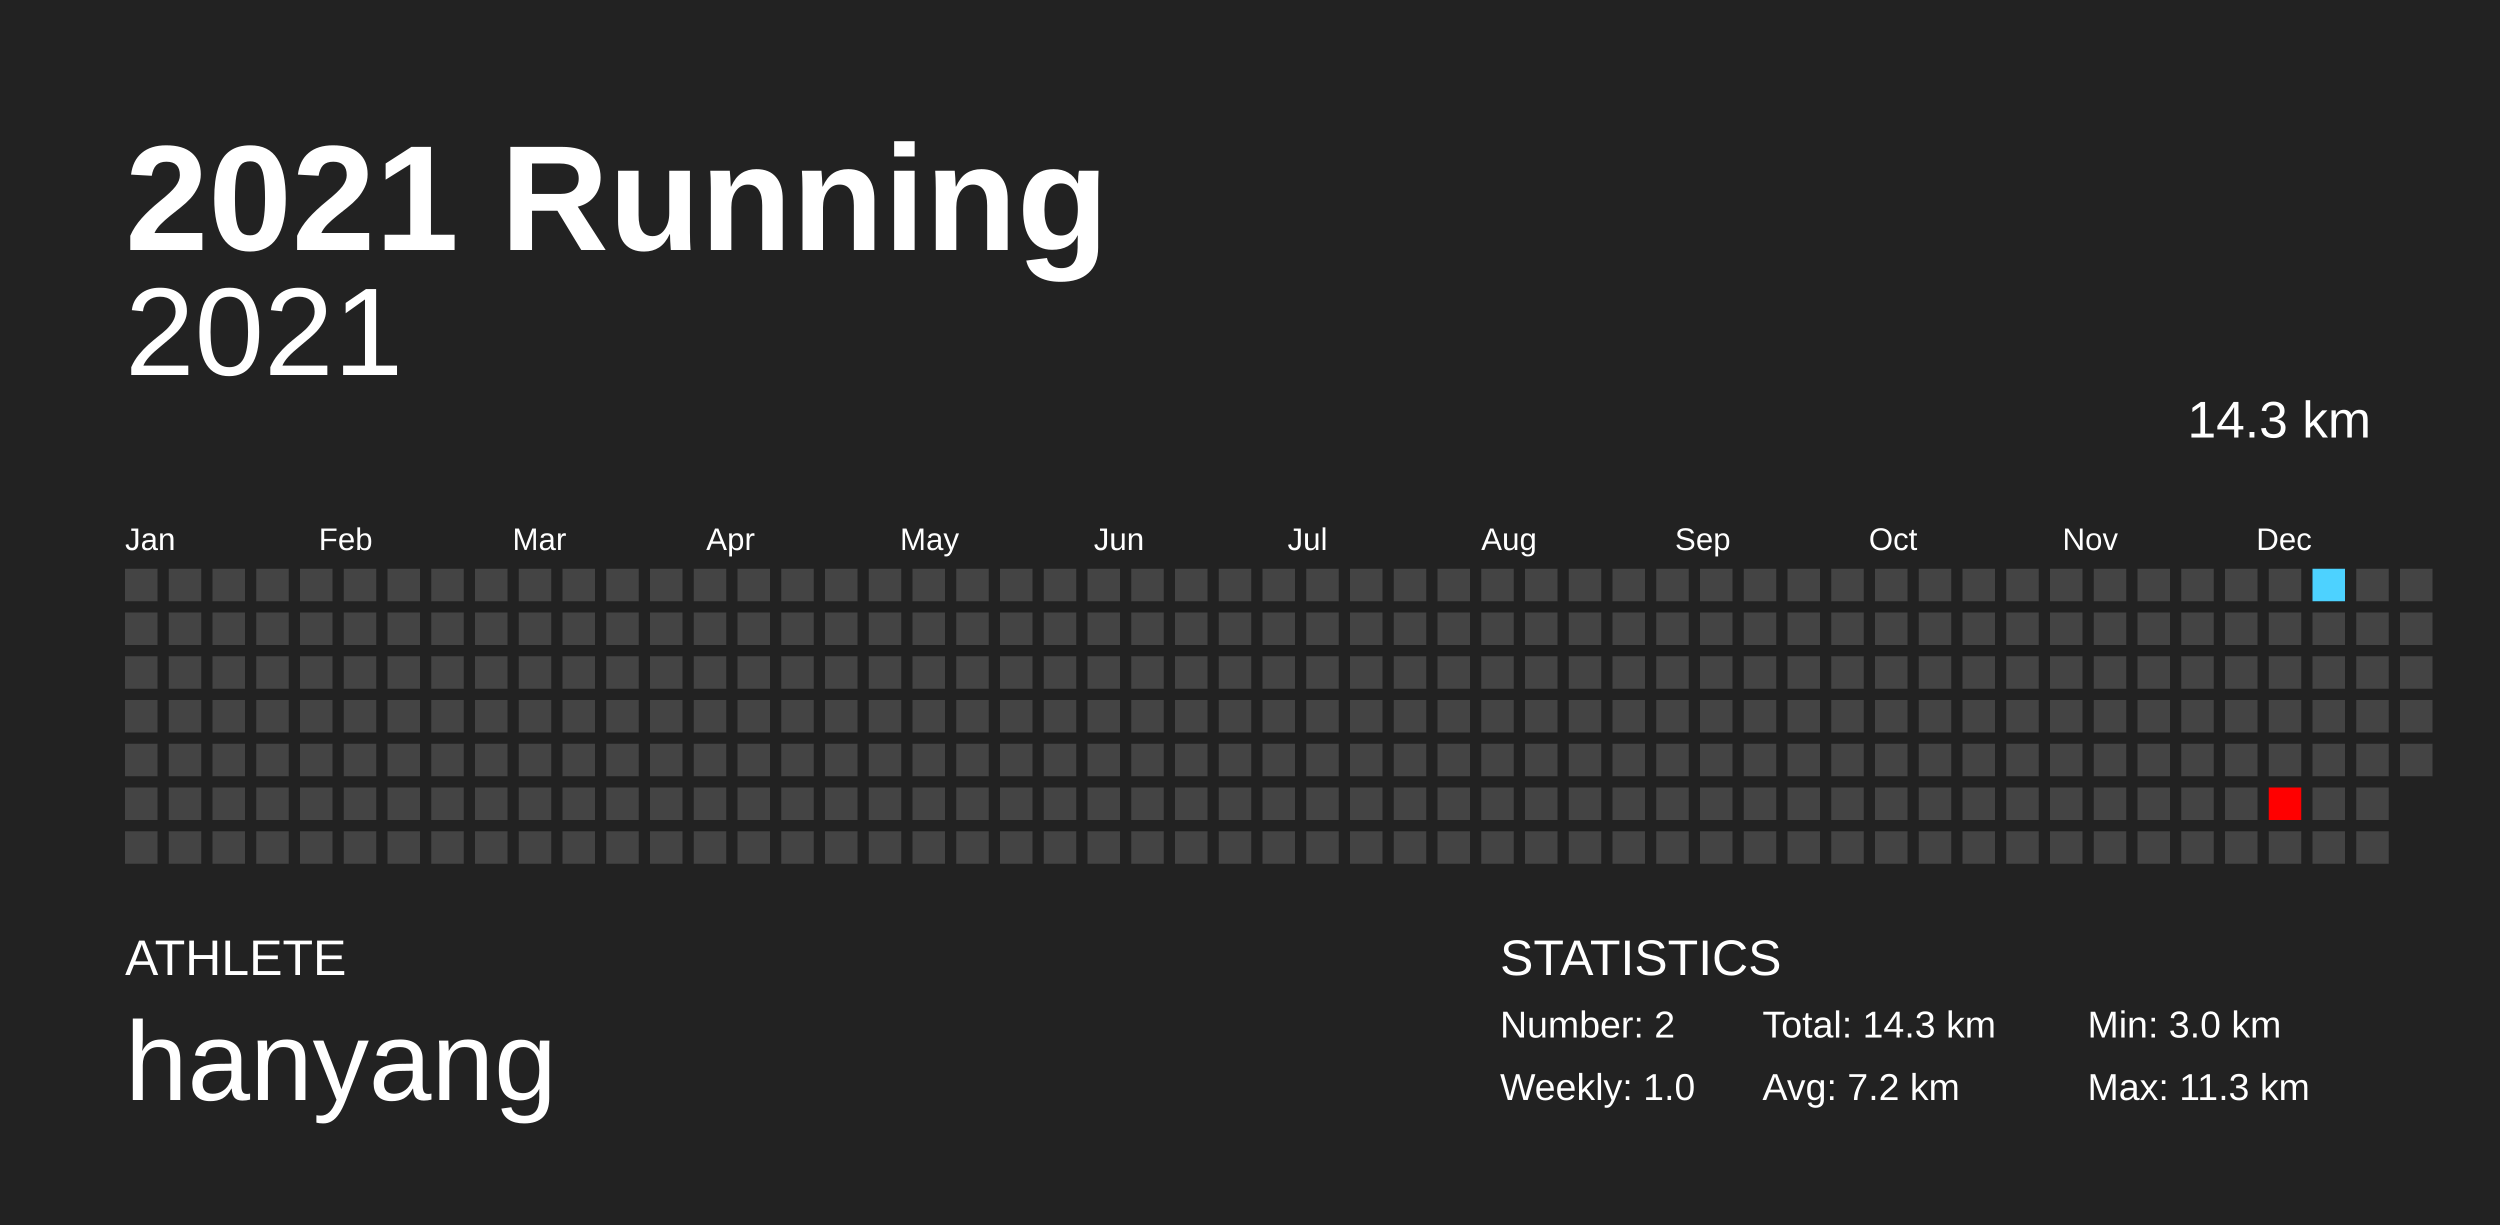
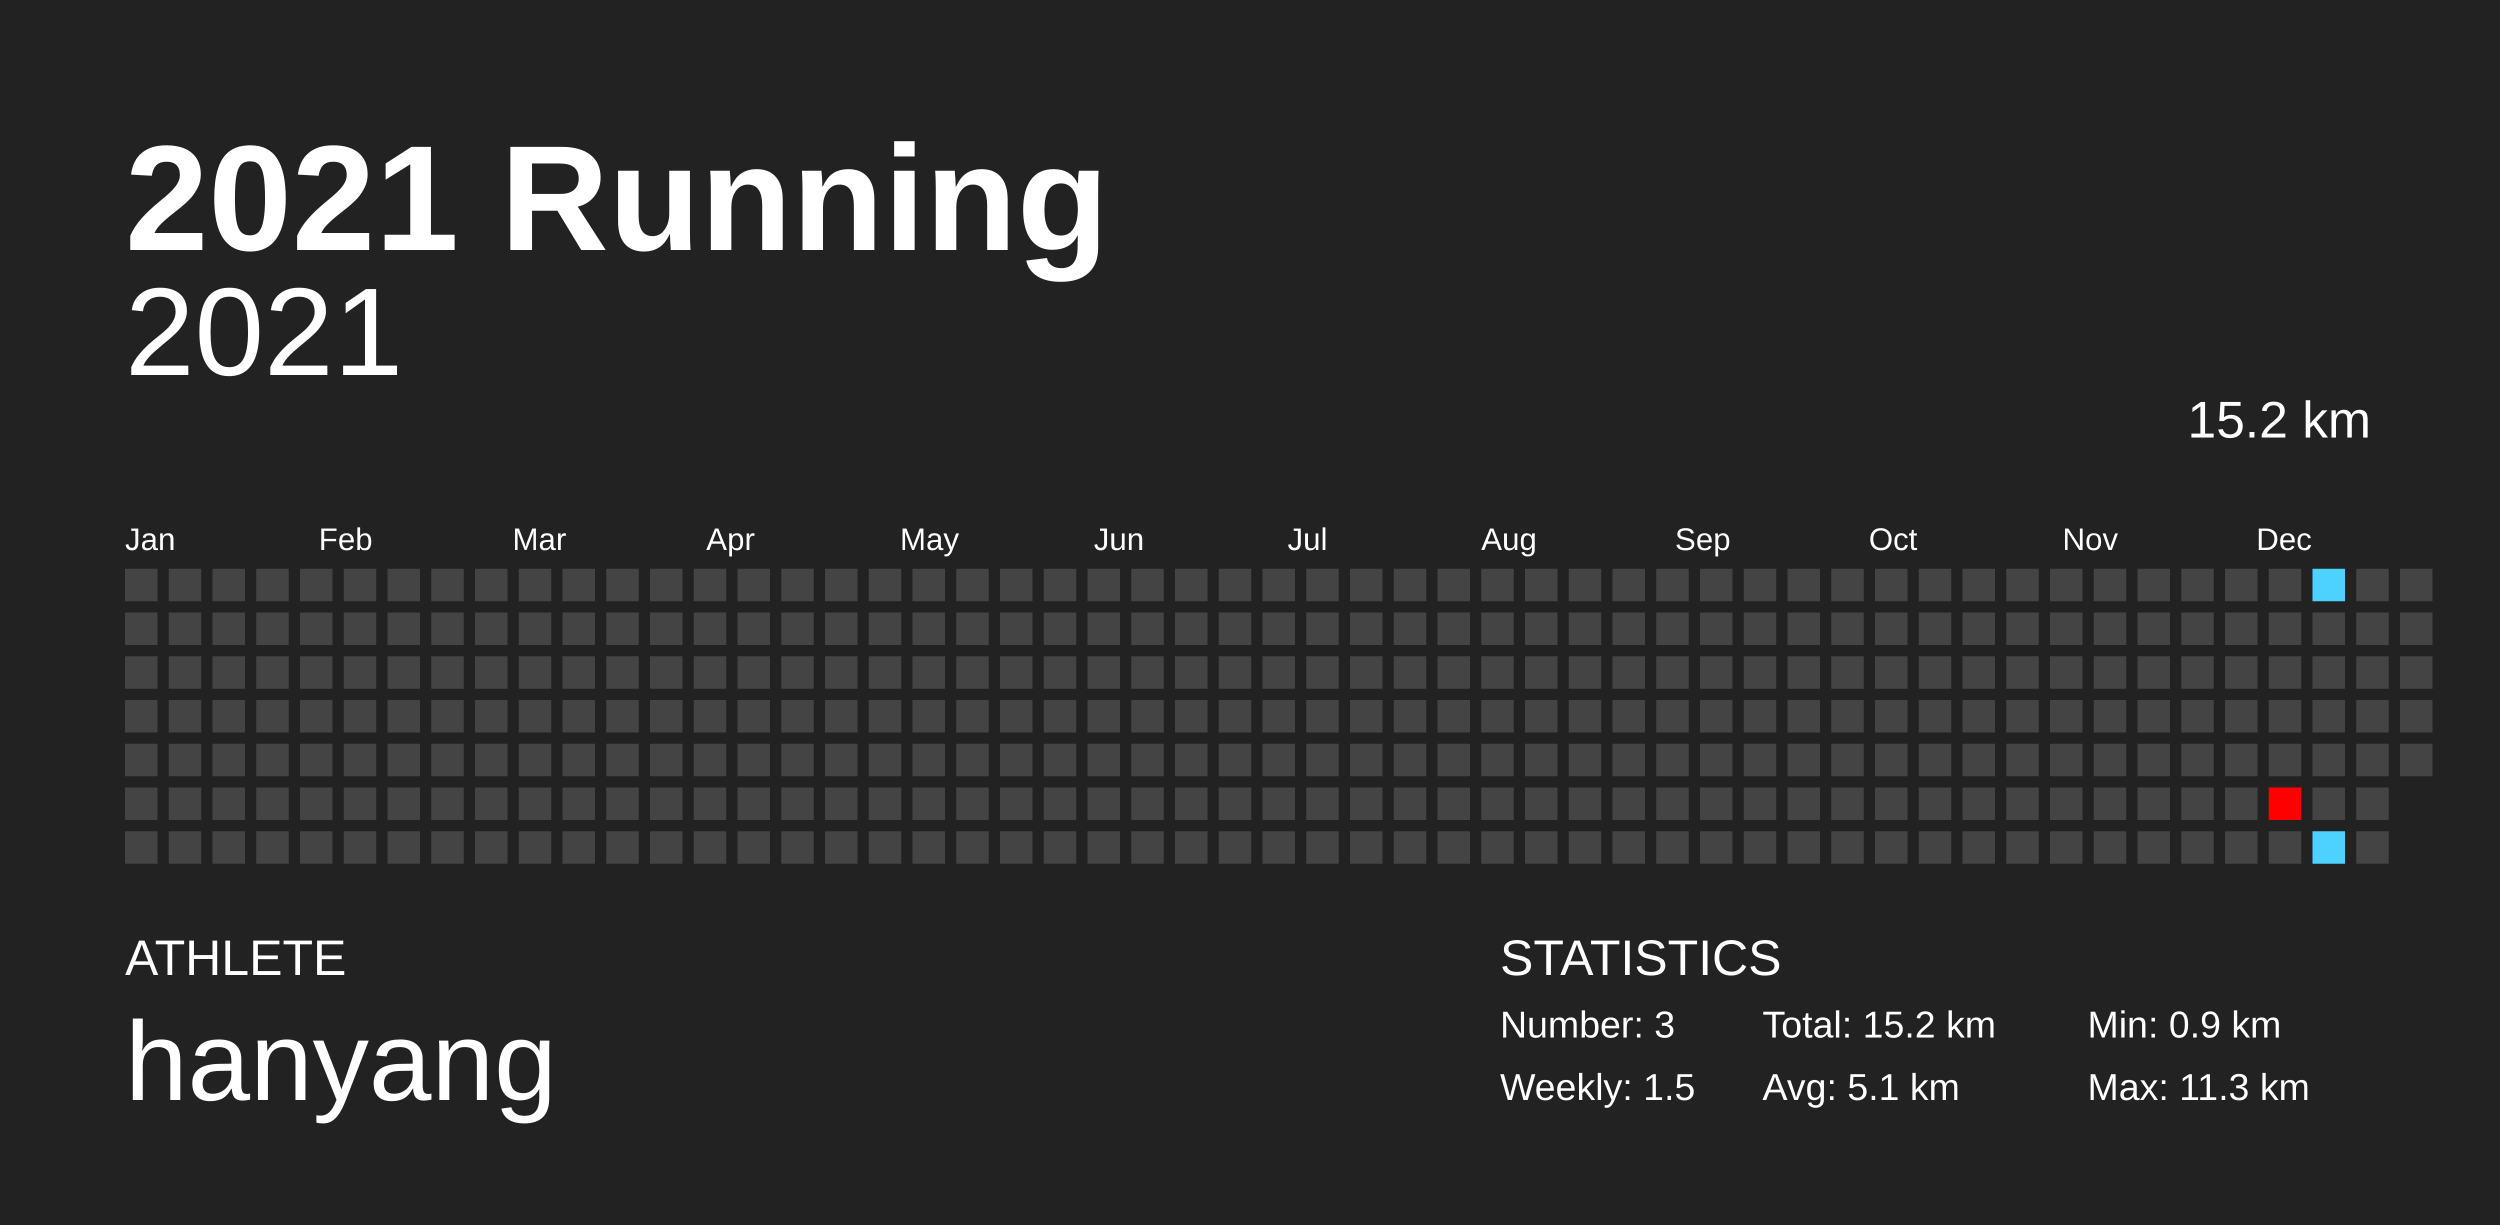
<svg xmlns="http://www.w3.org/2000/svg" baseProfile="full" height="98mm" version="1.1" viewBox="0,0,200,98" width="200mm">
  <defs />
  <rect fill="#222222" height="98" width="200" x="0" y="0" />
  <text fill="#FFFFFF" style="font-size:12px; font-family:Arial; font-weight:bold;" x="10" y="20">2021 Running</text>
  <text fill="#FFFFFF" style="font-size:4px; font-family:Arial" x="10" y="78">ATHLETE</text>
  <text fill="#FFFFFF" style="font-size:9px; font-family:Arial" x="10" y="88">hanyang</text>
  <text fill="#FFFFFF" style="font-size:4px; font-family:Arial" x="120" y="78">STATISTICS</text>
-   <text fill="#FFFFFF" style="font-size:3px; font-family:Arial" x="120" y="83">Number: 2</text>
-   <text fill="#FFFFFF" style="font-size:3px; font-family:Arial" x="120" y="88">Weekly: 1.0</text>
-   <text fill="#FFFFFF" style="font-size:3px; font-family:Arial" x="141" y="83">Total: 14.3 km</text>
-   <text fill="#FFFFFF" style="font-size:3px; font-family:Arial" x="141" y="88">Avg: 7.2 km</text>
-   <text fill="#FFFFFF" style="font-size:3px; font-family:Arial" x="167" y="83">Min: 3.0 km</text>
+   <text fill="#FFFFFF" style="font-size:3px; font-family:Arial" x="120" y="83">Number: 3</text>
+   <text fill="#FFFFFF" style="font-size:3px; font-family:Arial" x="120" y="88">Weekly: 1.5</text>
+   <text fill="#FFFFFF" style="font-size:3px; font-family:Arial" x="141" y="83">Total: 15.2 km</text>
+   <text fill="#FFFFFF" style="font-size:3px; font-family:Arial" x="141" y="88">Avg: 5.1 km</text>
+   <text fill="#FFFFFF" style="font-size:3px; font-family:Arial" x="167" y="83">Min: 0.9 km</text>
  <text fill="#FFFFFF" style="font-size:3px; font-family:Arial" x="167" y="88">Max: 11.3 km</text>
  <text alignment-baseline="hanging" fill="#FFFFFF" style="font-size:10.0px; font-family:Arial;" x="10" y="30">2021</text>
-   <text alignment-baseline="hanging" fill="#FFFFFF" style="font-size:4.125px; font-family:Arial;" x="175" y="35">14.3 km</text>
+   <text alignment-baseline="hanging" fill="#FFFFFF" style="font-size:4.125px; font-family:Arial;" x="175" y="35">15.2 km</text>
  <text fill="#FFFFFF" style="font-size:2.5px; font-family:Arial" x="10.0" y="44">Jan</text>
  <text fill="#FFFFFF" style="font-size:2.5px; font-family:Arial" x="25.5" y="44">Feb</text>
  <text fill="#FFFFFF" style="font-size:2.5px; font-family:Arial" x="41.0" y="44">Mar</text>
  <text fill="#FFFFFF" style="font-size:2.5px; font-family:Arial" x="56.5" y="44">Apr</text>
  <text fill="#FFFFFF" style="font-size:2.5px; font-family:Arial" x="72.0" y="44">May</text>
  <text fill="#FFFFFF" style="font-size:2.5px; font-family:Arial" x="87.5" y="44">Jun</text>
  <text fill="#FFFFFF" style="font-size:2.5px; font-family:Arial" x="103.0" y="44">Jul</text>
  <text fill="#FFFFFF" style="font-size:2.5px; font-family:Arial" x="118.5" y="44">Aug</text>
  <text fill="#FFFFFF" style="font-size:2.5px; font-family:Arial" x="134.0" y="44">Sep</text>
  <text fill="#FFFFFF" style="font-size:2.5px; font-family:Arial" x="149.5" y="44">Oct</text>
  <text fill="#FFFFFF" style="font-size:2.5px; font-family:Arial" x="165.0" y="44">Nov</text>
  <text fill="#FFFFFF" style="font-size:2.5px; font-family:Arial" x="180.5" y="44">Dec</text>
  <rect fill="#444444" height="2.6" width="2.6" x="10.0" y="45.5" />
  <rect fill="#444444" height="2.6" width="2.6" x="10.0" y="49.0" />
  <rect fill="#444444" height="2.6" width="2.6" x="10.0" y="52.5" />
  <rect fill="#444444" height="2.6" width="2.6" x="10.0" y="56.0" />
  <rect fill="#444444" height="2.6" width="2.6" x="10.0" y="59.5" />
  <rect fill="#444444" height="2.6" width="2.6" x="10.0" y="63.0" />
  <rect fill="#444444" height="2.6" width="2.6" x="10.0" y="66.5" />
  <rect fill="#444444" height="2.6" width="2.6" x="13.5" y="45.5" />
  <rect fill="#444444" height="2.6" width="2.6" x="13.5" y="49.0" />
  <rect fill="#444444" height="2.6" width="2.6" x="13.5" y="52.5" />
  <rect fill="#444444" height="2.6" width="2.6" x="13.5" y="56.0" />
  <rect fill="#444444" height="2.6" width="2.6" x="13.5" y="59.5" />
  <rect fill="#444444" height="2.6" width="2.6" x="13.5" y="63.0" />
  <rect fill="#444444" height="2.6" width="2.6" x="13.5" y="66.5" />
  <rect fill="#444444" height="2.6" width="2.6" x="17.0" y="45.5" />
  <rect fill="#444444" height="2.6" width="2.6" x="17.0" y="49.0" />
  <rect fill="#444444" height="2.6" width="2.6" x="17.0" y="52.5" />
  <rect fill="#444444" height="2.6" width="2.6" x="17.0" y="56.0" />
  <rect fill="#444444" height="2.6" width="2.6" x="17.0" y="59.5" />
  <rect fill="#444444" height="2.6" width="2.6" x="17.0" y="63.0" />
  <rect fill="#444444" height="2.6" width="2.6" x="17.0" y="66.5" />
  <rect fill="#444444" height="2.6" width="2.6" x="20.5" y="45.5" />
  <rect fill="#444444" height="2.6" width="2.6" x="20.5" y="49.0" />
  <rect fill="#444444" height="2.6" width="2.6" x="20.5" y="52.5" />
  <rect fill="#444444" height="2.6" width="2.6" x="20.5" y="56.0" />
  <rect fill="#444444" height="2.6" width="2.6" x="20.5" y="59.5" />
  <rect fill="#444444" height="2.6" width="2.6" x="20.5" y="63.0" />
  <rect fill="#444444" height="2.6" width="2.6" x="20.5" y="66.5" />
  <rect fill="#444444" height="2.6" width="2.6" x="24.0" y="45.5" />
  <rect fill="#444444" height="2.6" width="2.6" x="24.0" y="49.0" />
  <rect fill="#444444" height="2.6" width="2.6" x="24.0" y="52.5" />
  <rect fill="#444444" height="2.6" width="2.6" x="24.0" y="56.0" />
  <rect fill="#444444" height="2.6" width="2.6" x="24.0" y="59.5" />
  <rect fill="#444444" height="2.6" width="2.6" x="24.0" y="63.0" />
  <rect fill="#444444" height="2.6" width="2.6" x="24.0" y="66.5" />
  <rect fill="#444444" height="2.6" width="2.6" x="27.5" y="45.5" />
  <rect fill="#444444" height="2.6" width="2.6" x="27.5" y="49.0" />
  <rect fill="#444444" height="2.6" width="2.6" x="27.5" y="52.5" />
  <rect fill="#444444" height="2.6" width="2.6" x="27.5" y="56.0" />
  <rect fill="#444444" height="2.6" width="2.6" x="27.5" y="59.5" />
  <rect fill="#444444" height="2.6" width="2.6" x="27.5" y="63.0" />
  <rect fill="#444444" height="2.6" width="2.6" x="27.5" y="66.5" />
  <rect fill="#444444" height="2.6" width="2.6" x="31.0" y="45.5" />
  <rect fill="#444444" height="2.6" width="2.6" x="31.0" y="49.0" />
  <rect fill="#444444" height="2.6" width="2.6" x="31.0" y="52.5" />
  <rect fill="#444444" height="2.6" width="2.6" x="31.0" y="56.0" />
  <rect fill="#444444" height="2.6" width="2.6" x="31.0" y="59.5" />
  <rect fill="#444444" height="2.6" width="2.6" x="31.0" y="63.0" />
  <rect fill="#444444" height="2.6" width="2.6" x="31.0" y="66.5" />
  <rect fill="#444444" height="2.6" width="2.6" x="34.5" y="45.5" />
  <rect fill="#444444" height="2.6" width="2.6" x="34.5" y="49.0" />
  <rect fill="#444444" height="2.6" width="2.6" x="34.5" y="52.5" />
  <rect fill="#444444" height="2.6" width="2.6" x="34.5" y="56.0" />
  <rect fill="#444444" height="2.6" width="2.6" x="34.5" y="59.5" />
  <rect fill="#444444" height="2.6" width="2.6" x="34.5" y="63.0" />
  <rect fill="#444444" height="2.6" width="2.6" x="34.5" y="66.5" />
  <rect fill="#444444" height="2.6" width="2.6" x="38.0" y="45.5" />
  <rect fill="#444444" height="2.6" width="2.6" x="38.0" y="49.0" />
  <rect fill="#444444" height="2.6" width="2.6" x="38.0" y="52.5" />
  <rect fill="#444444" height="2.6" width="2.6" x="38.0" y="56.0" />
  <rect fill="#444444" height="2.6" width="2.6" x="38.0" y="59.5" />
  <rect fill="#444444" height="2.6" width="2.6" x="38.0" y="63.0" />
  <rect fill="#444444" height="2.6" width="2.6" x="38.0" y="66.5" />
  <rect fill="#444444" height="2.6" width="2.6" x="41.5" y="45.5" />
  <rect fill="#444444" height="2.6" width="2.6" x="41.5" y="49.0" />
  <rect fill="#444444" height="2.6" width="2.6" x="41.5" y="52.5" />
  <rect fill="#444444" height="2.6" width="2.6" x="41.5" y="56.0" />
  <rect fill="#444444" height="2.6" width="2.6" x="41.5" y="59.5" />
  <rect fill="#444444" height="2.6" width="2.6" x="41.5" y="63.0" />
  <rect fill="#444444" height="2.6" width="2.6" x="41.5" y="66.5" />
  <rect fill="#444444" height="2.6" width="2.6" x="45.0" y="45.5" />
  <rect fill="#444444" height="2.6" width="2.6" x="45.0" y="49.0" />
  <rect fill="#444444" height="2.6" width="2.6" x="45.0" y="52.5" />
  <rect fill="#444444" height="2.6" width="2.6" x="45.0" y="56.0" />
  <rect fill="#444444" height="2.6" width="2.6" x="45.0" y="59.5" />
  <rect fill="#444444" height="2.6" width="2.6" x="45.0" y="63.0" />
  <rect fill="#444444" height="2.6" width="2.6" x="45.0" y="66.5" />
  <rect fill="#444444" height="2.6" width="2.6" x="48.5" y="45.5" />
  <rect fill="#444444" height="2.6" width="2.6" x="48.5" y="49.0" />
  <rect fill="#444444" height="2.6" width="2.6" x="48.5" y="52.5" />
  <rect fill="#444444" height="2.6" width="2.6" x="48.5" y="56.0" />
  <rect fill="#444444" height="2.6" width="2.6" x="48.5" y="59.5" />
  <rect fill="#444444" height="2.6" width="2.6" x="48.5" y="63.0" />
  <rect fill="#444444" height="2.6" width="2.6" x="48.5" y="66.5" />
  <rect fill="#444444" height="2.6" width="2.6" x="52.0" y="45.5" />
  <rect fill="#444444" height="2.6" width="2.6" x="52.0" y="49.0" />
  <rect fill="#444444" height="2.6" width="2.6" x="52.0" y="52.5" />
  <rect fill="#444444" height="2.6" width="2.6" x="52.0" y="56.0" />
  <rect fill="#444444" height="2.6" width="2.6" x="52.0" y="59.5" />
  <rect fill="#444444" height="2.6" width="2.6" x="52.0" y="63.0" />
  <rect fill="#444444" height="2.6" width="2.6" x="52.0" y="66.5" />
  <rect fill="#444444" height="2.6" width="2.6" x="55.5" y="45.5" />
  <rect fill="#444444" height="2.6" width="2.6" x="55.5" y="49.0" />
  <rect fill="#444444" height="2.6" width="2.6" x="55.5" y="52.5" />
  <rect fill="#444444" height="2.6" width="2.6" x="55.5" y="56.0" />
  <rect fill="#444444" height="2.6" width="2.6" x="55.5" y="59.5" />
  <rect fill="#444444" height="2.6" width="2.6" x="55.5" y="63.0" />
  <rect fill="#444444" height="2.6" width="2.6" x="55.5" y="66.5" />
  <rect fill="#444444" height="2.6" width="2.6" x="59.0" y="45.5" />
  <rect fill="#444444" height="2.6" width="2.6" x="59.0" y="49.0" />
  <rect fill="#444444" height="2.6" width="2.6" x="59.0" y="52.5" />
  <rect fill="#444444" height="2.6" width="2.6" x="59.0" y="56.0" />
  <rect fill="#444444" height="2.6" width="2.6" x="59.0" y="59.5" />
  <rect fill="#444444" height="2.6" width="2.6" x="59.0" y="63.0" />
  <rect fill="#444444" height="2.6" width="2.6" x="59.0" y="66.5" />
  <rect fill="#444444" height="2.6" width="2.6" x="62.5" y="45.5" />
  <rect fill="#444444" height="2.6" width="2.6" x="62.5" y="49.0" />
  <rect fill="#444444" height="2.6" width="2.6" x="62.5" y="52.5" />
  <rect fill="#444444" height="2.6" width="2.6" x="62.5" y="56.0" />
  <rect fill="#444444" height="2.6" width="2.6" x="62.5" y="59.5" />
  <rect fill="#444444" height="2.6" width="2.6" x="62.5" y="63.0" />
  <rect fill="#444444" height="2.6" width="2.6" x="62.5" y="66.5" />
  <rect fill="#444444" height="2.6" width="2.6" x="66.0" y="45.5" />
  <rect fill="#444444" height="2.6" width="2.6" x="66.0" y="49.0" />
  <rect fill="#444444" height="2.6" width="2.6" x="66.0" y="52.5" />
  <rect fill="#444444" height="2.6" width="2.6" x="66.0" y="56.0" />
  <rect fill="#444444" height="2.6" width="2.6" x="66.0" y="59.5" />
  <rect fill="#444444" height="2.6" width="2.6" x="66.0" y="63.0" />
  <rect fill="#444444" height="2.6" width="2.6" x="66.0" y="66.5" />
  <rect fill="#444444" height="2.6" width="2.6" x="69.5" y="45.5" />
  <rect fill="#444444" height="2.6" width="2.6" x="69.5" y="49.0" />
  <rect fill="#444444" height="2.6" width="2.6" x="69.5" y="52.5" />
  <rect fill="#444444" height="2.6" width="2.6" x="69.5" y="56.0" />
  <rect fill="#444444" height="2.6" width="2.6" x="69.5" y="59.5" />
  <rect fill="#444444" height="2.6" width="2.6" x="69.5" y="63.0" />
  <rect fill="#444444" height="2.6" width="2.6" x="69.5" y="66.5" />
  <rect fill="#444444" height="2.6" width="2.6" x="73.0" y="45.5" />
  <rect fill="#444444" height="2.6" width="2.6" x="73.0" y="49.0" />
  <rect fill="#444444" height="2.6" width="2.6" x="73.0" y="52.5" />
  <rect fill="#444444" height="2.6" width="2.6" x="73.0" y="56.0" />
  <rect fill="#444444" height="2.6" width="2.6" x="73.0" y="59.5" />
  <rect fill="#444444" height="2.6" width="2.6" x="73.0" y="63.0" />
  <rect fill="#444444" height="2.6" width="2.6" x="73.0" y="66.5" />
  <rect fill="#444444" height="2.6" width="2.6" x="76.5" y="45.5" />
  <rect fill="#444444" height="2.6" width="2.6" x="76.5" y="49.0" />
  <rect fill="#444444" height="2.6" width="2.6" x="76.5" y="52.5" />
  <rect fill="#444444" height="2.6" width="2.6" x="76.5" y="56.0" />
  <rect fill="#444444" height="2.6" width="2.6" x="76.5" y="59.5" />
  <rect fill="#444444" height="2.6" width="2.6" x="76.5" y="63.0" />
  <rect fill="#444444" height="2.6" width="2.6" x="76.5" y="66.5" />
  <rect fill="#444444" height="2.6" width="2.6" x="80.0" y="45.5" />
  <rect fill="#444444" height="2.6" width="2.6" x="80.0" y="49.0" />
  <rect fill="#444444" height="2.6" width="2.6" x="80.0" y="52.5" />
  <rect fill="#444444" height="2.6" width="2.6" x="80.0" y="56.0" />
  <rect fill="#444444" height="2.6" width="2.6" x="80.0" y="59.5" />
  <rect fill="#444444" height="2.6" width="2.6" x="80.0" y="63.0" />
  <rect fill="#444444" height="2.6" width="2.6" x="80.0" y="66.5" />
  <rect fill="#444444" height="2.6" width="2.6" x="83.5" y="45.5" />
  <rect fill="#444444" height="2.6" width="2.6" x="83.5" y="49.0" />
  <rect fill="#444444" height="2.6" width="2.6" x="83.5" y="52.5" />
  <rect fill="#444444" height="2.6" width="2.6" x="83.5" y="56.0" />
  <rect fill="#444444" height="2.6" width="2.6" x="83.5" y="59.5" />
  <rect fill="#444444" height="2.6" width="2.6" x="83.5" y="63.0" />
  <rect fill="#444444" height="2.6" width="2.6" x="83.5" y="66.5" />
  <rect fill="#444444" height="2.6" width="2.6" x="87.0" y="45.5" />
  <rect fill="#444444" height="2.6" width="2.6" x="87.0" y="49.0" />
  <rect fill="#444444" height="2.6" width="2.6" x="87.0" y="52.5" />
  <rect fill="#444444" height="2.6" width="2.6" x="87.0" y="56.0" />
  <rect fill="#444444" height="2.6" width="2.6" x="87.0" y="59.5" />
  <rect fill="#444444" height="2.6" width="2.6" x="87.0" y="63.0" />
  <rect fill="#444444" height="2.6" width="2.6" x="87.0" y="66.5" />
  <rect fill="#444444" height="2.6" width="2.6" x="90.5" y="45.5" />
  <rect fill="#444444" height="2.6" width="2.6" x="90.5" y="49.0" />
  <rect fill="#444444" height="2.6" width="2.6" x="90.5" y="52.5" />
  <rect fill="#444444" height="2.6" width="2.6" x="90.5" y="56.0" />
  <rect fill="#444444" height="2.6" width="2.6" x="90.5" y="59.5" />
  <rect fill="#444444" height="2.6" width="2.6" x="90.5" y="63.0" />
  <rect fill="#444444" height="2.6" width="2.6" x="90.5" y="66.5" />
  <rect fill="#444444" height="2.6" width="2.6" x="94.0" y="45.5" />
  <rect fill="#444444" height="2.6" width="2.6" x="94.0" y="49.0" />
  <rect fill="#444444" height="2.6" width="2.6" x="94.0" y="52.5" />
  <rect fill="#444444" height="2.6" width="2.6" x="94.0" y="56.0" />
  <rect fill="#444444" height="2.6" width="2.6" x="94.0" y="59.5" />
  <rect fill="#444444" height="2.6" width="2.6" x="94.0" y="63.0" />
  <rect fill="#444444" height="2.6" width="2.6" x="94.0" y="66.5" />
  <rect fill="#444444" height="2.6" width="2.6" x="97.5" y="45.5" />
  <rect fill="#444444" height="2.6" width="2.6" x="97.5" y="49.0" />
  <rect fill="#444444" height="2.6" width="2.6" x="97.5" y="52.5" />
  <rect fill="#444444" height="2.6" width="2.6" x="97.5" y="56.0" />
  <rect fill="#444444" height="2.6" width="2.6" x="97.5" y="59.5" />
  <rect fill="#444444" height="2.6" width="2.6" x="97.5" y="63.0" />
  <rect fill="#444444" height="2.6" width="2.6" x="97.5" y="66.5" />
  <rect fill="#444444" height="2.6" width="2.6" x="101.0" y="45.5" />
  <rect fill="#444444" height="2.6" width="2.6" x="101.0" y="49.0" />
  <rect fill="#444444" height="2.6" width="2.6" x="101.0" y="52.5" />
  <rect fill="#444444" height="2.6" width="2.6" x="101.0" y="56.0" />
  <rect fill="#444444" height="2.6" width="2.6" x="101.0" y="59.5" />
  <rect fill="#444444" height="2.6" width="2.6" x="101.0" y="63.0" />
  <rect fill="#444444" height="2.6" width="2.6" x="101.0" y="66.5" />
  <rect fill="#444444" height="2.6" width="2.6" x="104.5" y="45.5" />
  <rect fill="#444444" height="2.6" width="2.6" x="104.5" y="49.0" />
  <rect fill="#444444" height="2.6" width="2.6" x="104.5" y="52.5" />
  <rect fill="#444444" height="2.6" width="2.6" x="104.5" y="56.0" />
  <rect fill="#444444" height="2.6" width="2.6" x="104.5" y="59.5" />
  <rect fill="#444444" height="2.6" width="2.6" x="104.5" y="63.0" />
  <rect fill="#444444" height="2.6" width="2.6" x="104.5" y="66.5" />
  <rect fill="#444444" height="2.6" width="2.6" x="108.0" y="45.5" />
  <rect fill="#444444" height="2.6" width="2.6" x="108.0" y="49.0" />
  <rect fill="#444444" height="2.6" width="2.6" x="108.0" y="52.5" />
  <rect fill="#444444" height="2.6" width="2.6" x="108.0" y="56.0" />
  <rect fill="#444444" height="2.6" width="2.6" x="108.0" y="59.5" />
  <rect fill="#444444" height="2.6" width="2.6" x="108.0" y="63.0" />
  <rect fill="#444444" height="2.6" width="2.6" x="108.0" y="66.5" />
  <rect fill="#444444" height="2.6" width="2.6" x="111.5" y="45.5" />
  <rect fill="#444444" height="2.6" width="2.6" x="111.5" y="49.0" />
  <rect fill="#444444" height="2.6" width="2.6" x="111.5" y="52.5" />
  <rect fill="#444444" height="2.6" width="2.6" x="111.5" y="56.0" />
  <rect fill="#444444" height="2.6" width="2.6" x="111.5" y="59.5" />
  <rect fill="#444444" height="2.6" width="2.6" x="111.5" y="63.0" />
  <rect fill="#444444" height="2.6" width="2.6" x="111.5" y="66.5" />
  <rect fill="#444444" height="2.6" width="2.6" x="115.0" y="45.5" />
  <rect fill="#444444" height="2.6" width="2.6" x="115.0" y="49.0" />
  <rect fill="#444444" height="2.6" width="2.6" x="115.0" y="52.5" />
  <rect fill="#444444" height="2.6" width="2.6" x="115.0" y="56.0" />
  <rect fill="#444444" height="2.6" width="2.6" x="115.0" y="59.5" />
  <rect fill="#444444" height="2.6" width="2.6" x="115.0" y="63.0" />
  <rect fill="#444444" height="2.6" width="2.6" x="115.0" y="66.5" />
  <rect fill="#444444" height="2.6" width="2.6" x="118.5" y="45.5" />
  <rect fill="#444444" height="2.6" width="2.6" x="118.5" y="49.0" />
  <rect fill="#444444" height="2.6" width="2.6" x="118.5" y="52.5" />
  <rect fill="#444444" height="2.6" width="2.6" x="118.5" y="56.0" />
  <rect fill="#444444" height="2.6" width="2.6" x="118.5" y="59.5" />
  <rect fill="#444444" height="2.6" width="2.6" x="118.5" y="63.0" />
  <rect fill="#444444" height="2.6" width="2.6" x="118.5" y="66.5" />
  <rect fill="#444444" height="2.6" width="2.6" x="122.0" y="45.5" />
  <rect fill="#444444" height="2.6" width="2.6" x="122.0" y="49.0" />
  <rect fill="#444444" height="2.6" width="2.6" x="122.0" y="52.5" />
  <rect fill="#444444" height="2.6" width="2.6" x="122.0" y="56.0" />
  <rect fill="#444444" height="2.6" width="2.6" x="122.0" y="59.5" />
  <rect fill="#444444" height="2.6" width="2.6" x="122.0" y="63.0" />
  <rect fill="#444444" height="2.6" width="2.6" x="122.0" y="66.5" />
  <rect fill="#444444" height="2.6" width="2.6" x="125.5" y="45.5" />
  <rect fill="#444444" height="2.6" width="2.6" x="125.5" y="49.0" />
  <rect fill="#444444" height="2.6" width="2.6" x="125.5" y="52.5" />
  <rect fill="#444444" height="2.6" width="2.6" x="125.5" y="56.0" />
  <rect fill="#444444" height="2.6" width="2.6" x="125.5" y="59.5" />
  <rect fill="#444444" height="2.6" width="2.6" x="125.5" y="63.0" />
  <rect fill="#444444" height="2.6" width="2.6" x="125.5" y="66.5" />
  <rect fill="#444444" height="2.6" width="2.6" x="129.0" y="45.5" />
  <rect fill="#444444" height="2.6" width="2.6" x="129.0" y="49.0" />
  <rect fill="#444444" height="2.6" width="2.6" x="129.0" y="52.5" />
  <rect fill="#444444" height="2.6" width="2.6" x="129.0" y="56.0" />
  <rect fill="#444444" height="2.6" width="2.6" x="129.0" y="59.5" />
  <rect fill="#444444" height="2.6" width="2.6" x="129.0" y="63.0" />
  <rect fill="#444444" height="2.6" width="2.6" x="129.0" y="66.5" />
  <rect fill="#444444" height="2.6" width="2.6" x="132.5" y="45.5" />
  <rect fill="#444444" height="2.6" width="2.6" x="132.5" y="49.0" />
  <rect fill="#444444" height="2.6" width="2.6" x="132.5" y="52.5" />
  <rect fill="#444444" height="2.6" width="2.6" x="132.5" y="56.0" />
  <rect fill="#444444" height="2.6" width="2.6" x="132.5" y="59.5" />
  <rect fill="#444444" height="2.6" width="2.6" x="132.5" y="63.0" />
  <rect fill="#444444" height="2.6" width="2.6" x="132.5" y="66.5" />
  <rect fill="#444444" height="2.6" width="2.6" x="136.0" y="45.5" />
  <rect fill="#444444" height="2.6" width="2.6" x="136.0" y="49.0" />
  <rect fill="#444444" height="2.6" width="2.6" x="136.0" y="52.5" />
  <rect fill="#444444" height="2.6" width="2.6" x="136.0" y="56.0" />
  <rect fill="#444444" height="2.6" width="2.6" x="136.0" y="59.5" />
  <rect fill="#444444" height="2.6" width="2.6" x="136.0" y="63.0" />
  <rect fill="#444444" height="2.6" width="2.6" x="136.0" y="66.5" />
  <rect fill="#444444" height="2.6" width="2.6" x="139.5" y="45.5" />
  <rect fill="#444444" height="2.6" width="2.6" x="139.5" y="49.0" />
  <rect fill="#444444" height="2.6" width="2.6" x="139.5" y="52.5" />
  <rect fill="#444444" height="2.6" width="2.6" x="139.5" y="56.0" />
  <rect fill="#444444" height="2.6" width="2.6" x="139.5" y="59.5" />
  <rect fill="#444444" height="2.6" width="2.6" x="139.5" y="63.0" />
  <rect fill="#444444" height="2.6" width="2.6" x="139.5" y="66.5" />
  <rect fill="#444444" height="2.6" width="2.6" x="143.0" y="45.5" />
  <rect fill="#444444" height="2.6" width="2.6" x="143.0" y="49.0" />
  <rect fill="#444444" height="2.6" width="2.6" x="143.0" y="52.5" />
  <rect fill="#444444" height="2.6" width="2.6" x="143.0" y="56.0" />
  <rect fill="#444444" height="2.6" width="2.6" x="143.0" y="59.5" />
  <rect fill="#444444" height="2.6" width="2.6" x="143.0" y="63.0" />
  <rect fill="#444444" height="2.6" width="2.6" x="143.0" y="66.5" />
  <rect fill="#444444" height="2.6" width="2.6" x="146.5" y="45.5" />
  <rect fill="#444444" height="2.6" width="2.6" x="146.5" y="49.0" />
  <rect fill="#444444" height="2.6" width="2.6" x="146.5" y="52.5" />
  <rect fill="#444444" height="2.6" width="2.6" x="146.5" y="56.0" />
  <rect fill="#444444" height="2.6" width="2.6" x="146.5" y="59.5" />
  <rect fill="#444444" height="2.6" width="2.6" x="146.5" y="63.0" />
  <rect fill="#444444" height="2.6" width="2.6" x="146.5" y="66.5" />
  <rect fill="#444444" height="2.6" width="2.6" x="150.0" y="45.5" />
  <rect fill="#444444" height="2.6" width="2.6" x="150.0" y="49.0" />
  <rect fill="#444444" height="2.6" width="2.6" x="150.0" y="52.5" />
  <rect fill="#444444" height="2.6" width="2.6" x="150.0" y="56.0" />
  <rect fill="#444444" height="2.6" width="2.6" x="150.0" y="59.5" />
  <rect fill="#444444" height="2.6" width="2.6" x="150.0" y="63.0" />
  <rect fill="#444444" height="2.6" width="2.6" x="150.0" y="66.5" />
  <rect fill="#444444" height="2.6" width="2.6" x="153.5" y="45.5" />
  <rect fill="#444444" height="2.6" width="2.6" x="153.5" y="49.0" />
  <rect fill="#444444" height="2.6" width="2.6" x="153.5" y="52.5" />
  <rect fill="#444444" height="2.6" width="2.6" x="153.5" y="56.0" />
  <rect fill="#444444" height="2.6" width="2.6" x="153.5" y="59.5" />
  <rect fill="#444444" height="2.6" width="2.6" x="153.5" y="63.0" />
  <rect fill="#444444" height="2.6" width="2.6" x="153.5" y="66.5" />
  <rect fill="#444444" height="2.6" width="2.6" x="157.0" y="45.5" />
  <rect fill="#444444" height="2.6" width="2.6" x="157.0" y="49.0" />
  <rect fill="#444444" height="2.6" width="2.6" x="157.0" y="52.5" />
  <rect fill="#444444" height="2.6" width="2.6" x="157.0" y="56.0" />
  <rect fill="#444444" height="2.6" width="2.6" x="157.0" y="59.5" />
  <rect fill="#444444" height="2.6" width="2.6" x="157.0" y="63.0" />
  <rect fill="#444444" height="2.6" width="2.6" x="157.0" y="66.5" />
  <rect fill="#444444" height="2.6" width="2.6" x="160.5" y="45.5" />
  <rect fill="#444444" height="2.6" width="2.6" x="160.5" y="49.0" />
  <rect fill="#444444" height="2.6" width="2.6" x="160.5" y="52.5" />
  <rect fill="#444444" height="2.6" width="2.6" x="160.5" y="56.0" />
  <rect fill="#444444" height="2.6" width="2.6" x="160.5" y="59.5" />
  <rect fill="#444444" height="2.6" width="2.6" x="160.5" y="63.0" />
  <rect fill="#444444" height="2.6" width="2.6" x="160.5" y="66.5" />
  <rect fill="#444444" height="2.6" width="2.6" x="164.0" y="45.5" />
  <rect fill="#444444" height="2.6" width="2.6" x="164.0" y="49.0" />
  <rect fill="#444444" height="2.6" width="2.6" x="164.0" y="52.5" />
  <rect fill="#444444" height="2.6" width="2.6" x="164.0" y="56.0" />
  <rect fill="#444444" height="2.6" width="2.6" x="164.0" y="59.5" />
  <rect fill="#444444" height="2.6" width="2.6" x="164.0" y="63.0" />
  <rect fill="#444444" height="2.6" width="2.6" x="164.0" y="66.5" />
  <rect fill="#444444" height="2.6" width="2.6" x="167.5" y="45.5" />
  <rect fill="#444444" height="2.6" width="2.6" x="167.5" y="49.0" />
  <rect fill="#444444" height="2.6" width="2.6" x="167.5" y="52.5" />
  <rect fill="#444444" height="2.6" width="2.6" x="167.5" y="56.0" />
  <rect fill="#444444" height="2.6" width="2.6" x="167.5" y="59.5" />
  <rect fill="#444444" height="2.6" width="2.6" x="167.5" y="63.0" />
  <rect fill="#444444" height="2.6" width="2.6" x="167.5" y="66.5" />
  <rect fill="#444444" height="2.6" width="2.6" x="171.0" y="45.5" />
  <rect fill="#444444" height="2.6" width="2.6" x="171.0" y="49.0" />
  <rect fill="#444444" height="2.6" width="2.6" x="171.0" y="52.5" />
  <rect fill="#444444" height="2.6" width="2.6" x="171.0" y="56.0" />
  <rect fill="#444444" height="2.6" width="2.6" x="171.0" y="59.5" />
  <rect fill="#444444" height="2.6" width="2.6" x="171.0" y="63.0" />
  <rect fill="#444444" height="2.6" width="2.6" x="171.0" y="66.5" />
  <rect fill="#444444" height="2.6" width="2.6" x="174.5" y="45.5" />
  <rect fill="#444444" height="2.6" width="2.6" x="174.5" y="49.0" />
  <rect fill="#444444" height="2.6" width="2.6" x="174.5" y="52.5" />
  <rect fill="#444444" height="2.6" width="2.6" x="174.5" y="56.0" />
  <rect fill="#444444" height="2.6" width="2.6" x="174.5" y="59.5" />
  <rect fill="#444444" height="2.6" width="2.6" x="174.5" y="63.0" />
  <rect fill="#444444" height="2.6" width="2.6" x="174.5" y="66.5" />
  <rect fill="#444444" height="2.6" width="2.6" x="178.0" y="45.5" />
  <rect fill="#444444" height="2.6" width="2.6" x="178.0" y="49.0" />
  <rect fill="#444444" height="2.6" width="2.6" x="178.0" y="52.5" />
  <rect fill="#444444" height="2.6" width="2.6" x="178.0" y="56.0" />
  <rect fill="#444444" height="2.6" width="2.6" x="178.0" y="59.5" />
  <rect fill="#444444" height="2.6" width="2.6" x="178.0" y="63.0" />
  <rect fill="#444444" height="2.6" width="2.6" x="178.0" y="66.5" />
  <rect fill="#444444" height="2.6" width="2.6" x="181.5" y="45.5" />
  <rect fill="#444444" height="2.6" width="2.6" x="181.5" y="49.0" />
  <rect fill="#444444" height="2.6" width="2.6" x="181.5" y="52.5" />
  <rect fill="#444444" height="2.6" width="2.6" x="181.5" y="56.0" />
  <rect fill="#444444" height="2.6" width="2.6" x="181.5" y="59.5" />
  <rect fill="#ff0000" height="2.6" width="2.6" x="181.5" y="63.0" />
  <rect fill="#444444" height="2.6" width="2.6" x="181.5" y="66.5" />
  <rect fill="#4dd2ff" height="2.6" width="2.6" x="185.0" y="45.5" />
  <rect fill="#444444" height="2.6" width="2.6" x="185.0" y="49.0" />
  <rect fill="#444444" height="2.6" width="2.6" x="185.0" y="52.5" />
  <rect fill="#444444" height="2.6" width="2.6" x="185.0" y="56.0" />
  <rect fill="#444444" height="2.6" width="2.6" x="185.0" y="59.5" />
  <rect fill="#444444" height="2.6" width="2.6" x="185.0" y="63.0" />
-   <rect fill="#444444" height="2.6" width="2.6" x="185.0" y="66.5" />
+   <rect fill="#4dd2ff" height="2.6" width="2.6" x="185.0" y="66.5" />
  <rect fill="#444444" height="2.6" width="2.6" x="188.5" y="45.5" />
  <rect fill="#444444" height="2.6" width="2.6" x="188.5" y="49.0" />
  <rect fill="#444444" height="2.6" width="2.6" x="188.5" y="52.5" />
  <rect fill="#444444" height="2.6" width="2.6" x="188.5" y="56.0" />
  <rect fill="#444444" height="2.6" width="2.6" x="188.5" y="59.5" />
  <rect fill="#444444" height="2.6" width="2.6" x="188.5" y="63.0" />
  <rect fill="#444444" height="2.6" width="2.6" x="188.5" y="66.5" />
  <rect fill="#444444" height="2.6" width="2.6" x="192.0" y="45.5" />
  <rect fill="#444444" height="2.6" width="2.6" x="192.0" y="49.0" />
  <rect fill="#444444" height="2.6" width="2.6" x="192.0" y="52.5" />
  <rect fill="#444444" height="2.6" width="2.6" x="192.0" y="56.0" />
  <rect fill="#444444" height="2.6" width="2.6" x="192.0" y="59.5" />
</svg>
